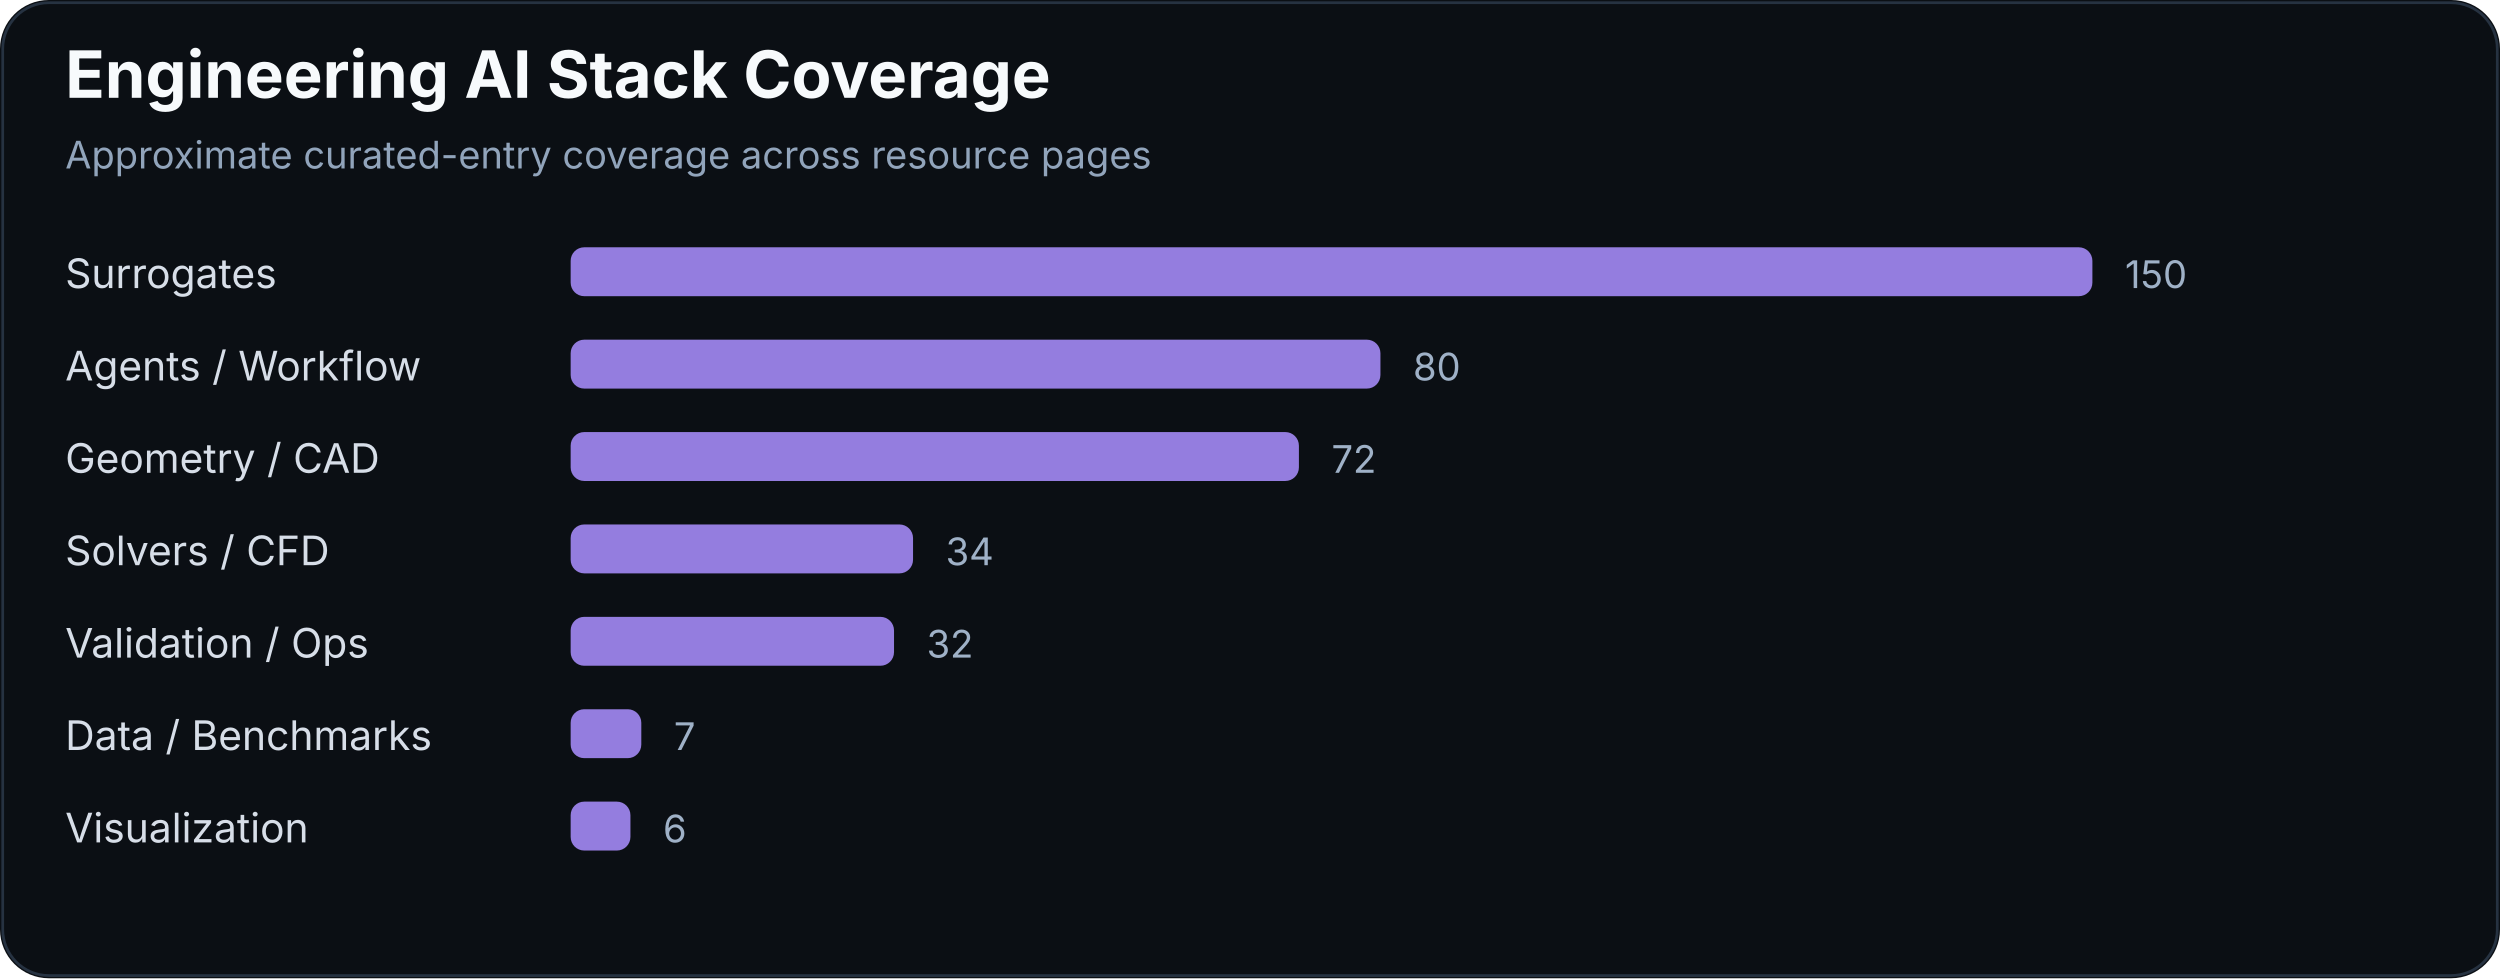
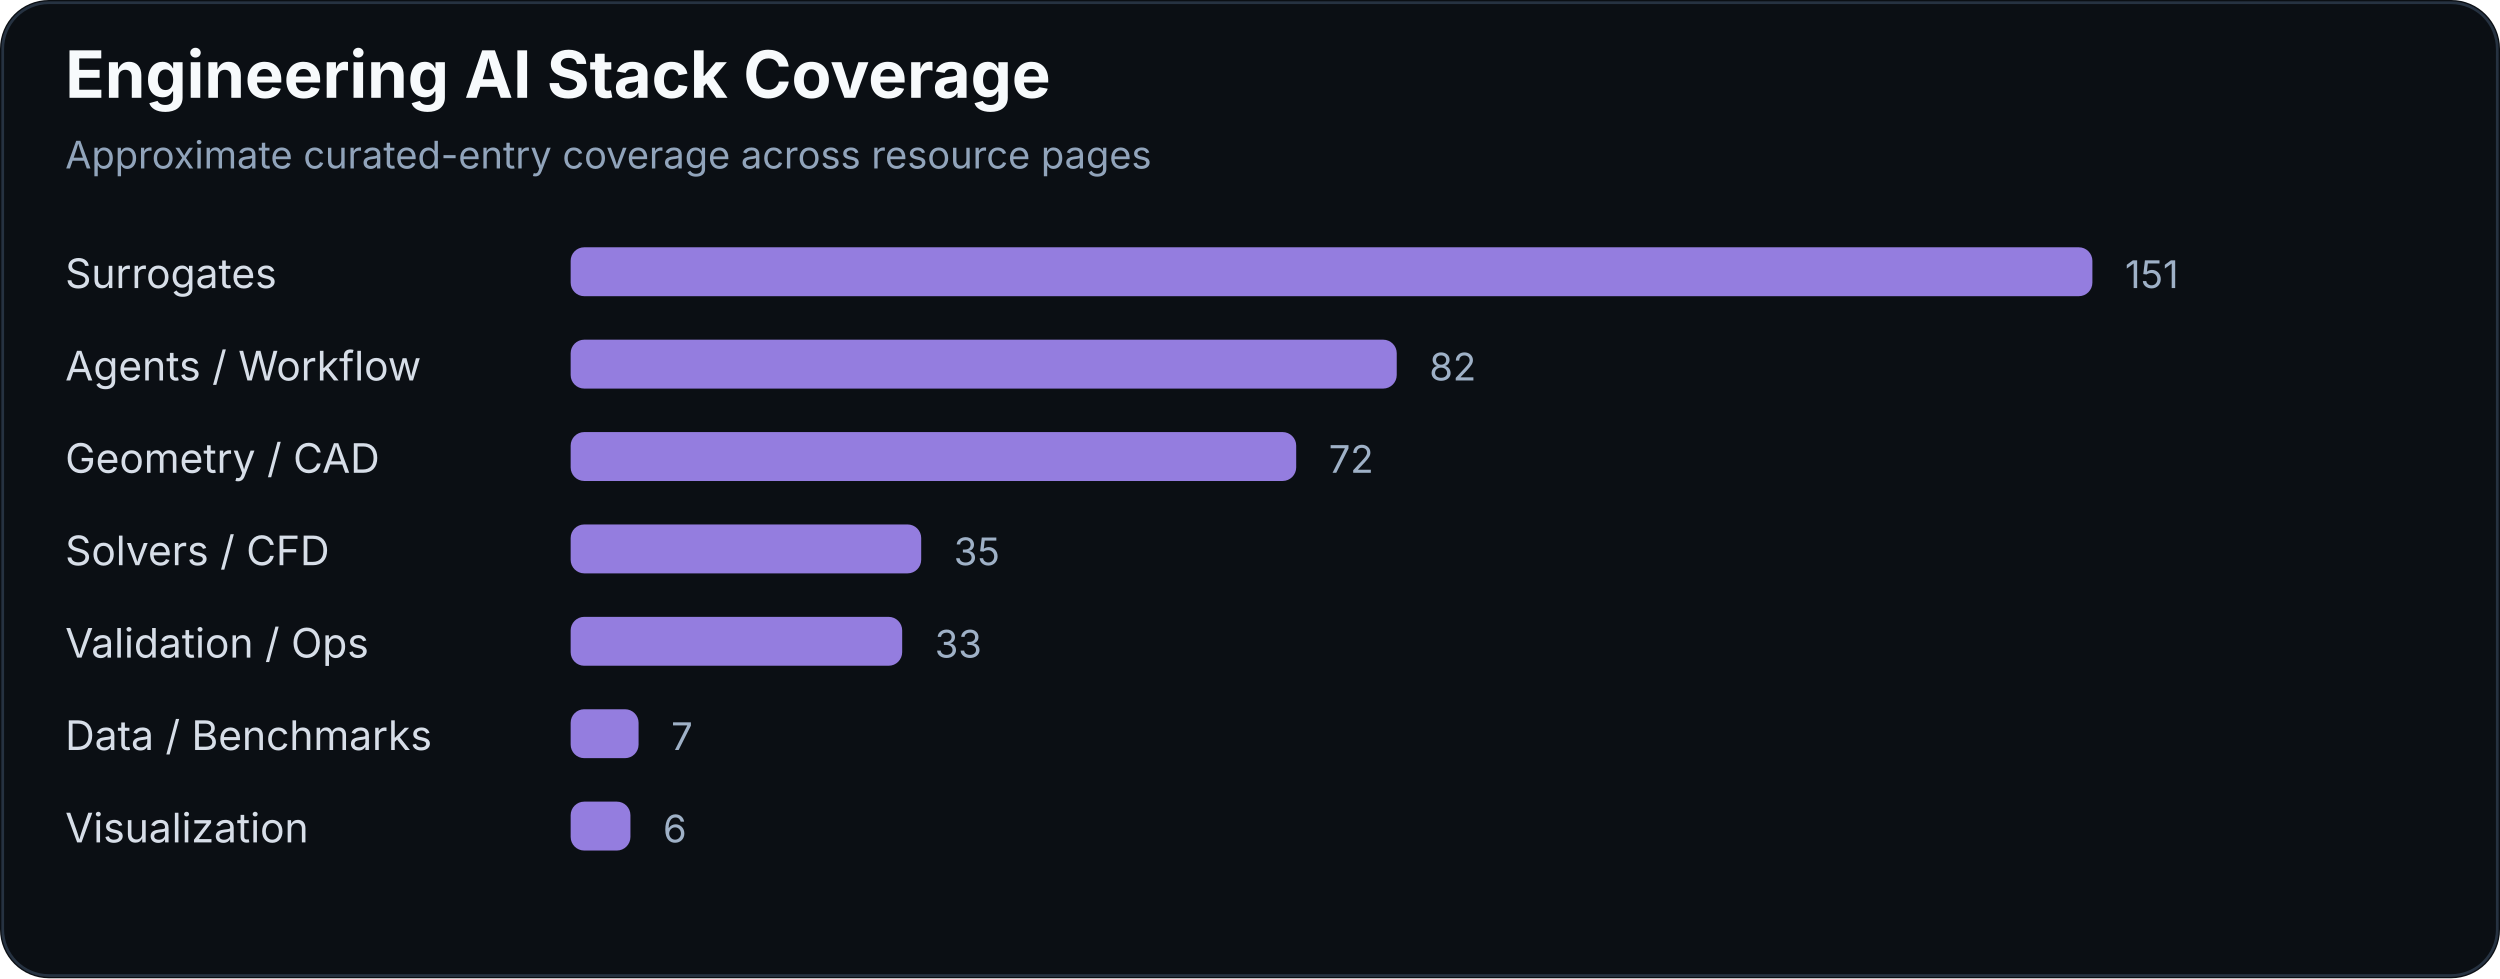
<svg xmlns="http://www.w3.org/2000/svg" width="920" height="360" viewBox="0 0 920 360">
  <rect width="100%" height="100%" rx="18" fill="#0b0f14" />
  <rect x="1" y="1" width="918" height="358" rx="17" fill="none" stroke="#263241" />
  <text x="24" y="36" font-size="24" font-family="Inter, ui-sans-serif, system-ui, -apple-system, Segoe UI, sans-serif" font-weight="700" fill="#f7fafc">Engineering AI Stack Coverage</text>
  <text x="24" y="62" font-size="14" font-family="Inter, ui-sans-serif, system-ui, -apple-system, Segoe UI, sans-serif" fill="#91a4bb">Approximate curated-entry coverage across resource pages</text>
  <g font-family="Inter, ui-sans-serif, system-ui, -apple-system, Segoe UI, sans-serif">
    <text x="24" y="106" font-size="15" fill="#d7dee8">Surrogates</text>
    <rect x="210" y="91" width="560" height="18" rx="5" fill="#a78bfa" opacity="0.88" />
-     <text x="782" y="106" font-size="14" fill="#9fb1c7">150</text>
+     <text x="782" y="106" font-size="14" fill="#9fb1c7">151</text>
    <text x="24" y="140" font-size="15" fill="#d7dee8">Agents / Workflow</text>
-     <rect x="210" y="125" width="298" height="18" rx="5" fill="#a78bfa" opacity="0.88" />
-     <text x="520" y="140" font-size="14" fill="#9fb1c7">80</text>
+     <rect x="210" y="125" width="304" height="18" rx="5" fill="#a78bfa" opacity="0.88" />
+     <text x="526" y="140" font-size="14" fill="#9fb1c7">82</text>
    <text x="24" y="174" font-size="15" fill="#d7dee8">Geometry / CAD</text>
-     <rect x="210" y="159" width="268" height="18" rx="5" fill="#a78bfa" opacity="0.88" />
-     <text x="490" y="174" font-size="14" fill="#9fb1c7">72</text>
+     <rect x="210" y="159" width="267" height="18" rx="5" fill="#a78bfa" opacity="0.88" />
+     <text x="489" y="174" font-size="14" fill="#9fb1c7">72</text>
    <text x="24" y="208" font-size="15" fill="#d7dee8">Solvers / CFD</text>
-     <rect x="210" y="193" width="126" height="18" rx="5" fill="#a78bfa" opacity="0.88" />
-     <text x="348" y="208" font-size="14" fill="#9fb1c7">34</text>
+     <rect x="210" y="193" width="129" height="18" rx="5" fill="#a78bfa" opacity="0.88" />
+     <text x="351" y="208" font-size="14" fill="#9fb1c7">35</text>
    <text x="24" y="242" font-size="15" fill="#d7dee8">Validation / Ops</text>
-     <rect x="210" y="227" width="119" height="18" rx="5" fill="#a78bfa" opacity="0.88" />
-     <text x="341" y="242" font-size="14" fill="#9fb1c7">32</text>
+     <rect x="210" y="227" width="122" height="18" rx="5" fill="#a78bfa" opacity="0.88" />
+     <text x="344" y="242" font-size="14" fill="#9fb1c7">33</text>
    <text x="24" y="276" font-size="15" fill="#d7dee8">Data / Benchmarks</text>
-     <rect x="210" y="261" width="26" height="18" rx="5" fill="#a78bfa" opacity="0.88" />
-     <text x="248" y="276" font-size="14" fill="#9fb1c7">7</text>
+     <rect x="210" y="261" width="25" height="18" rx="5" fill="#a78bfa" opacity="0.88" />
+     <text x="247" y="276" font-size="14" fill="#9fb1c7">7</text>
    <text x="24" y="310" font-size="15" fill="#d7dee8">Visualization</text>
    <rect x="210" y="295" width="22" height="18" rx="5" fill="#a78bfa" opacity="0.88" />
    <text x="244" y="310" font-size="14" fill="#9fb1c7">6</text>
  </g>
</svg>
